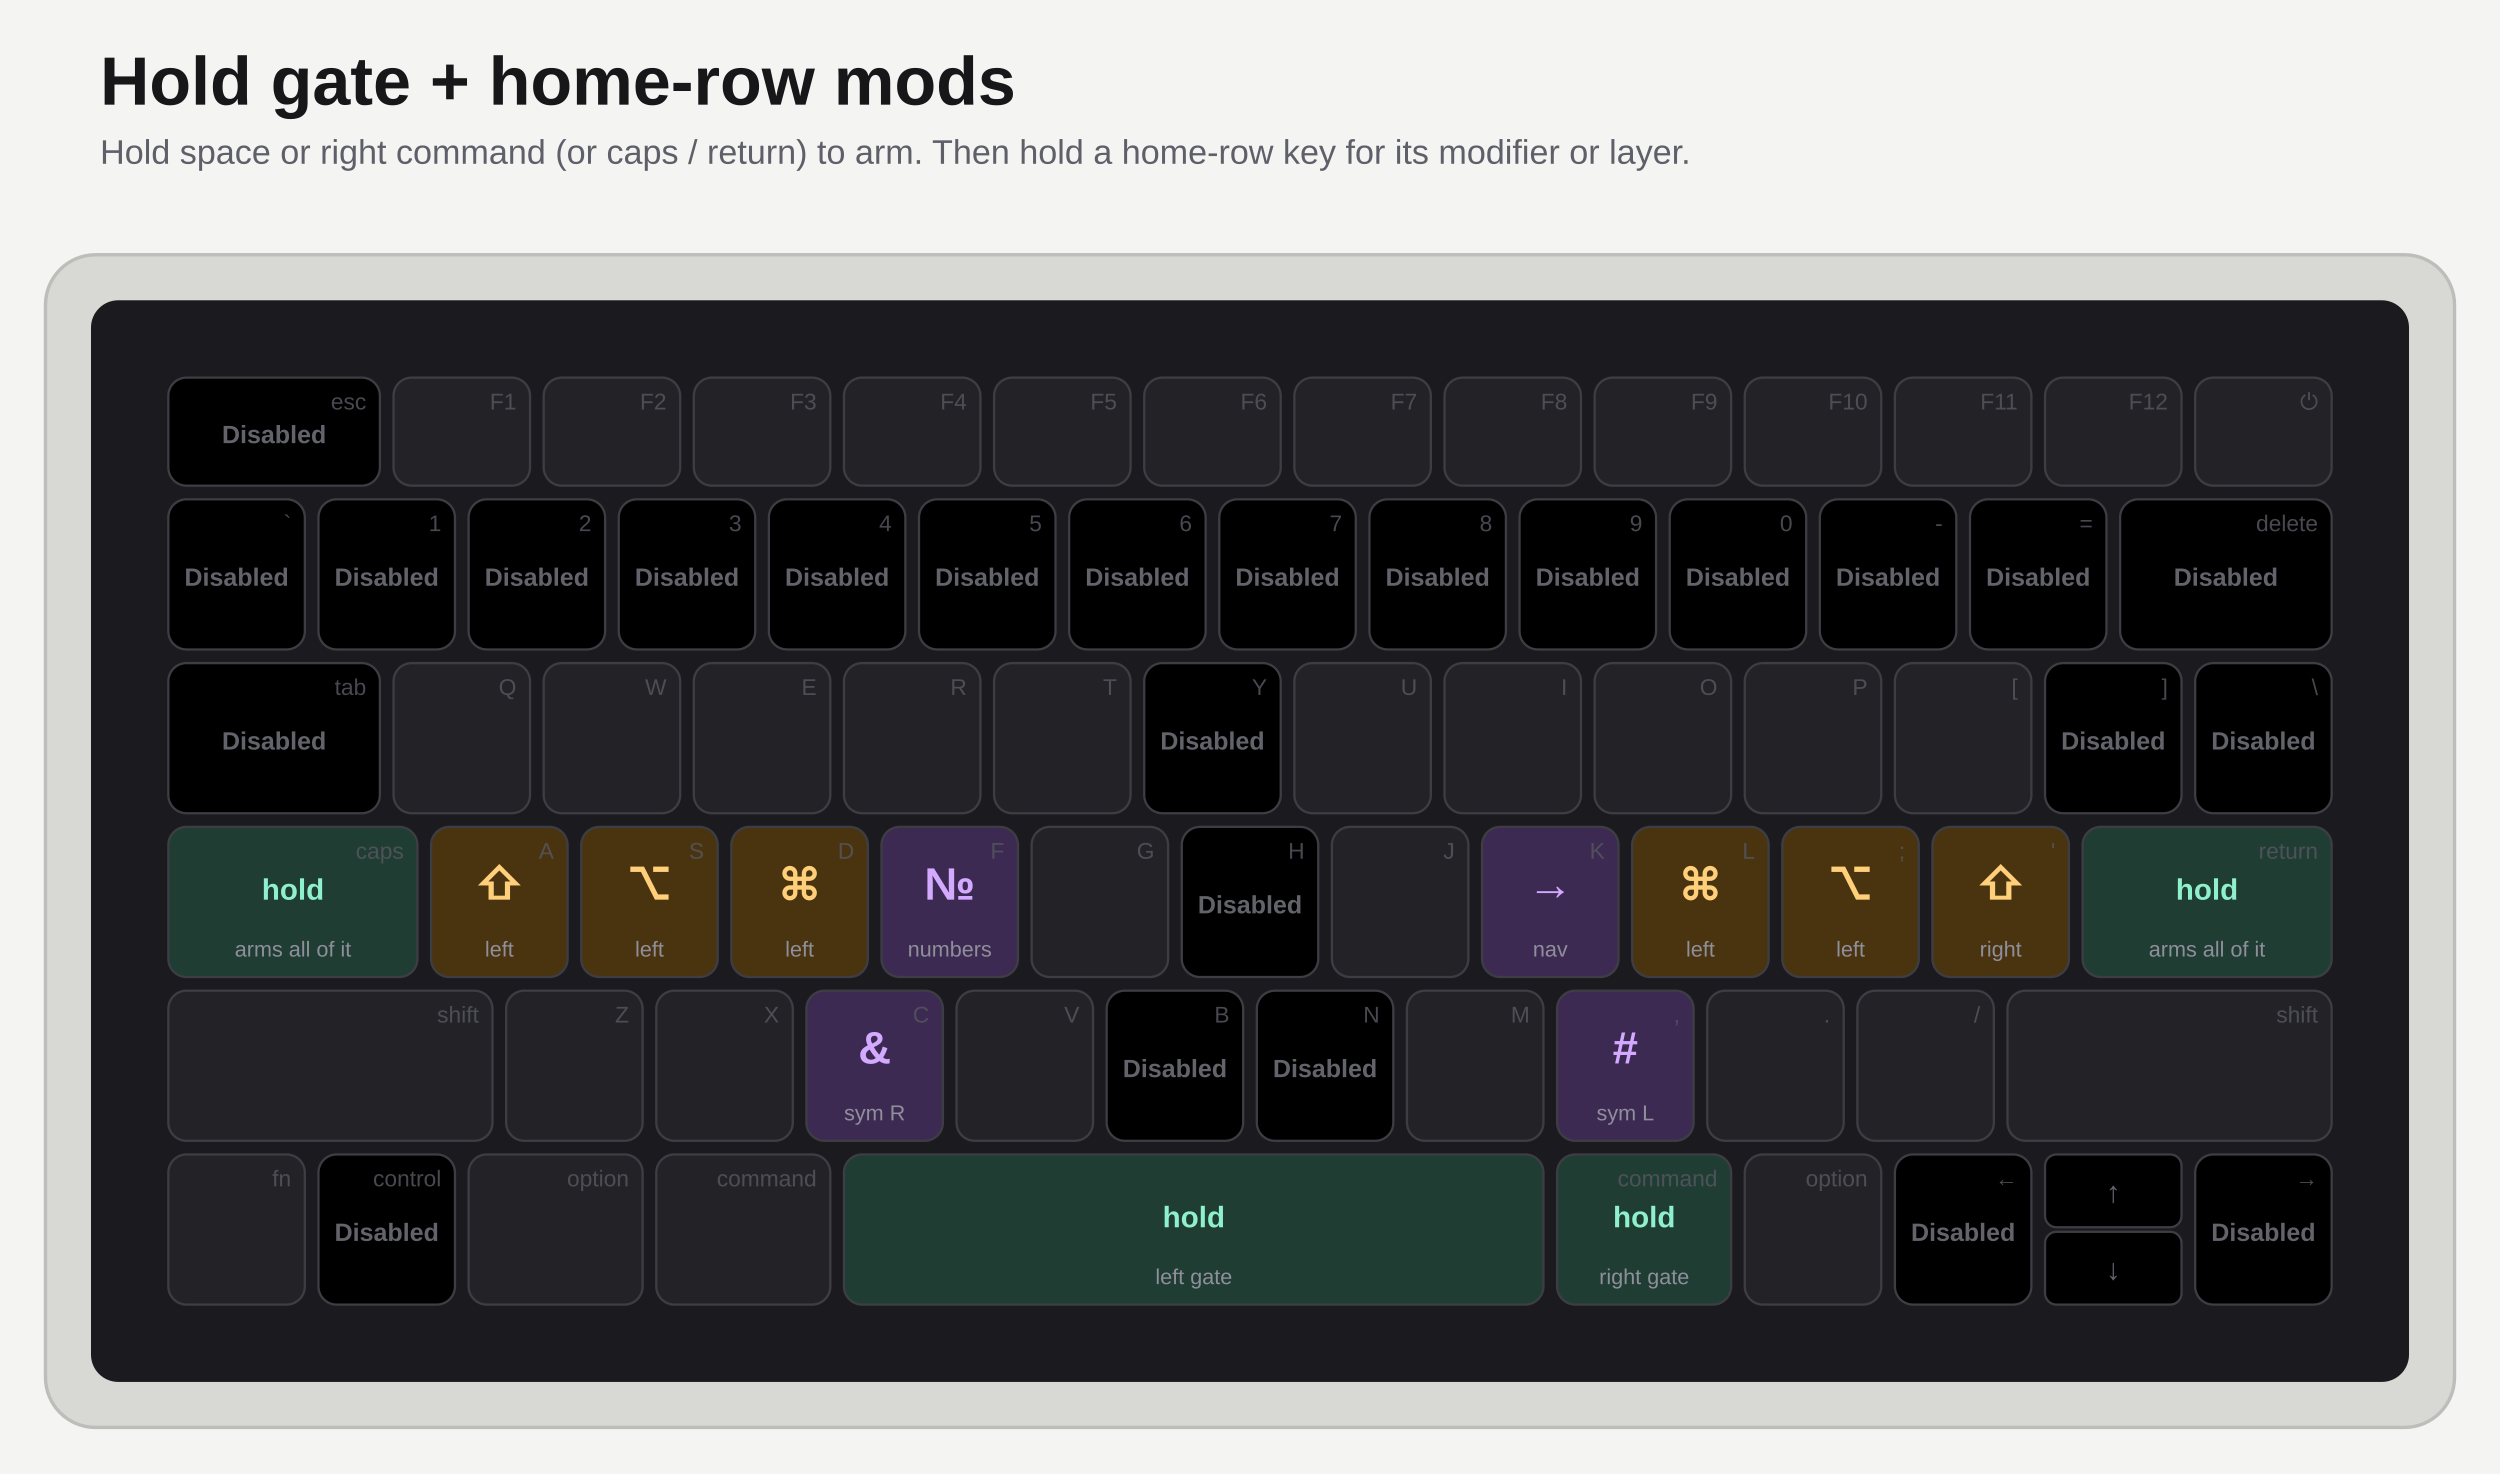
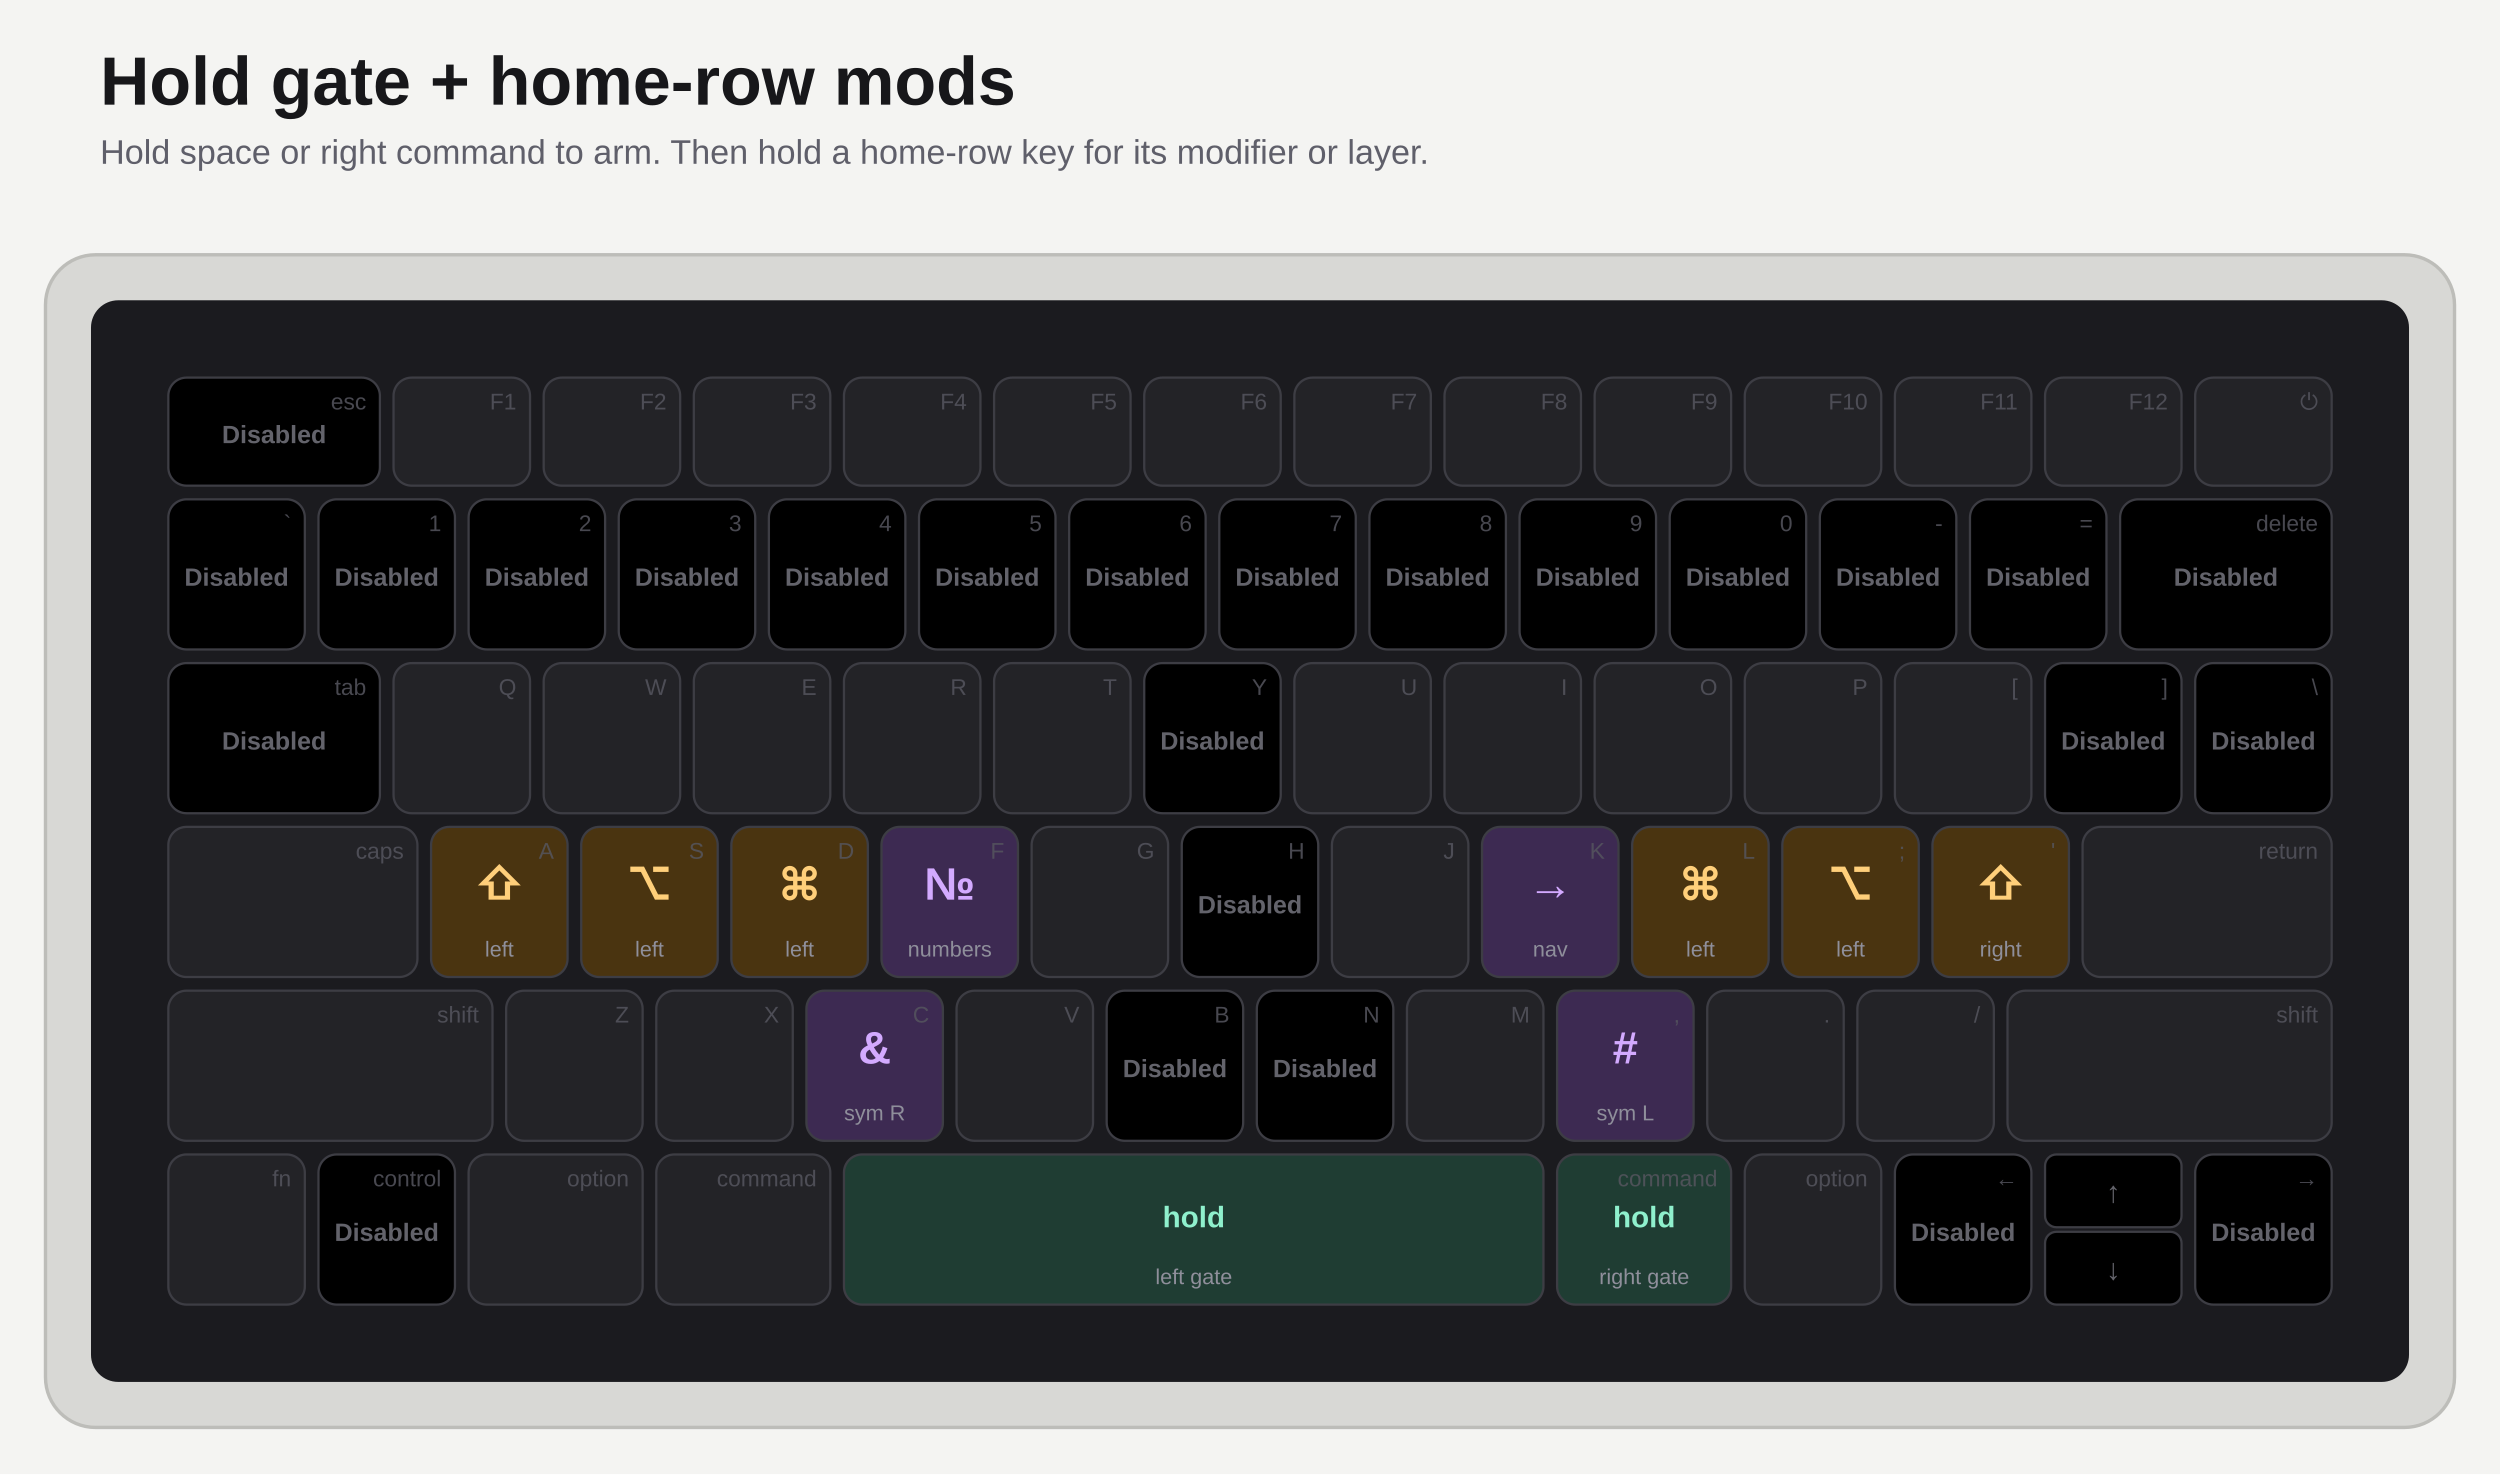
<svg xmlns="http://www.w3.org/2000/svg" width="1099" height="648" viewBox="0 0 1099 648" role="img" aria-label="Hold gate + home-row mods layer of the splitmac">
  <rect width="1099" height="648" fill="#f4f4f2" />
  <text x="44.0" y="46.0" fill="#17171a" font-size="30" font-weight="700" text-anchor="start" opacity="1.0" font-family="-apple-system, BlinkMacSystemFont, 'SF Pro Text', 'Helvetica Neue', Arial, sans-serif">Hold gate + home-row mods</text>
-   <text x="44.0" y="72.0" fill="#5f5f6a" font-size="15" font-weight="400" text-anchor="start" opacity="1.0" font-family="-apple-system, BlinkMacSystemFont, 'SF Pro Text', 'Helvetica Neue', Arial, sans-serif">Hold space or right command (or caps / return) to arm. Then hold a home-row key for its modifier or layer.</text>
+   <text x="44.0" y="72.0" fill="#5f5f6a" font-size="15" font-weight="400" text-anchor="start" opacity="1.0" font-family="-apple-system, BlinkMacSystemFont, 'SF Pro Text', 'Helvetica Neue', Arial, sans-serif">Hold space or right command to arm. Then hold a home-row key for its modifier or layer.</text>
  <rect x="20.0" y="112.0" width="1059.0" height="515.5" rx="22" fill="#d8d8d5" stroke="#bdbdb9" stroke-width="1.5" />
  <rect x="40.0" y="132.0" width="1019.0" height="475.5" rx="12" fill="#1b1b1f" />
  <rect x="74.0" y="166.0" width="93.0" height="47.5" rx="8" fill="#000000" stroke="#3d3d44" stroke-width="1" />
  <text x="161.0" y="180.0" fill="#55555e" font-size="10" font-weight="500" text-anchor="end" opacity="0.85" font-family="-apple-system, BlinkMacSystemFont, 'SF Pro Text', 'Helvetica Neue', Arial, sans-serif">esc</text>
  <text x="120.5" y="194.8" fill="#63636b" font-size="11" font-weight="600" text-anchor="middle" opacity="1.0" font-family="-apple-system, BlinkMacSystemFont, 'SF Pro Text', 'Helvetica Neue', Arial, sans-serif">Disabled</text>
  <rect x="173.0" y="166.0" width="60.0" height="47.5" rx="8" fill="#232327" stroke="#3d3d44" stroke-width="1" />
  <text x="227.0" y="180.0" fill="#55555e" font-size="10" font-weight="500" text-anchor="end" opacity="0.85" font-family="-apple-system, BlinkMacSystemFont, 'SF Pro Text', 'Helvetica Neue', Arial, sans-serif">F1</text>
  <rect x="239.0" y="166.0" width="60.0" height="47.5" rx="8" fill="#232327" stroke="#3d3d44" stroke-width="1" />
  <text x="293.0" y="180.0" fill="#55555e" font-size="10" font-weight="500" text-anchor="end" opacity="0.85" font-family="-apple-system, BlinkMacSystemFont, 'SF Pro Text', 'Helvetica Neue', Arial, sans-serif">F2</text>
  <rect x="305.0" y="166.0" width="60.0" height="47.5" rx="8" fill="#232327" stroke="#3d3d44" stroke-width="1" />
  <text x="359.0" y="180.0" fill="#55555e" font-size="10" font-weight="500" text-anchor="end" opacity="0.85" font-family="-apple-system, BlinkMacSystemFont, 'SF Pro Text', 'Helvetica Neue', Arial, sans-serif">F3</text>
  <rect x="371.0" y="166.0" width="60.0" height="47.5" rx="8" fill="#232327" stroke="#3d3d44" stroke-width="1" />
  <text x="425.0" y="180.0" fill="#55555e" font-size="10" font-weight="500" text-anchor="end" opacity="0.85" font-family="-apple-system, BlinkMacSystemFont, 'SF Pro Text', 'Helvetica Neue', Arial, sans-serif">F4</text>
  <rect x="437.0" y="166.0" width="60.0" height="47.5" rx="8" fill="#232327" stroke="#3d3d44" stroke-width="1" />
  <text x="491.0" y="180.0" fill="#55555e" font-size="10" font-weight="500" text-anchor="end" opacity="0.85" font-family="-apple-system, BlinkMacSystemFont, 'SF Pro Text', 'Helvetica Neue', Arial, sans-serif">F5</text>
  <rect x="503.0" y="166.0" width="60.0" height="47.5" rx="8" fill="#232327" stroke="#3d3d44" stroke-width="1" />
  <text x="557.0" y="180.0" fill="#55555e" font-size="10" font-weight="500" text-anchor="end" opacity="0.85" font-family="-apple-system, BlinkMacSystemFont, 'SF Pro Text', 'Helvetica Neue', Arial, sans-serif">F6</text>
  <rect x="569.0" y="166.0" width="60.0" height="47.5" rx="8" fill="#232327" stroke="#3d3d44" stroke-width="1" />
  <text x="623.0" y="180.0" fill="#55555e" font-size="10" font-weight="500" text-anchor="end" opacity="0.85" font-family="-apple-system, BlinkMacSystemFont, 'SF Pro Text', 'Helvetica Neue', Arial, sans-serif">F7</text>
  <rect x="635.0" y="166.0" width="60.0" height="47.5" rx="8" fill="#232327" stroke="#3d3d44" stroke-width="1" />
  <text x="689.0" y="180.0" fill="#55555e" font-size="10" font-weight="500" text-anchor="end" opacity="0.85" font-family="-apple-system, BlinkMacSystemFont, 'SF Pro Text', 'Helvetica Neue', Arial, sans-serif">F8</text>
  <rect x="701.0" y="166.0" width="60.0" height="47.5" rx="8" fill="#232327" stroke="#3d3d44" stroke-width="1" />
  <text x="755.0" y="180.0" fill="#55555e" font-size="10" font-weight="500" text-anchor="end" opacity="0.85" font-family="-apple-system, BlinkMacSystemFont, 'SF Pro Text', 'Helvetica Neue', Arial, sans-serif">F9</text>
  <rect x="767.0" y="166.0" width="60.0" height="47.5" rx="8" fill="#232327" stroke="#3d3d44" stroke-width="1" />
  <text x="821.0" y="180.0" fill="#55555e" font-size="10" font-weight="500" text-anchor="end" opacity="0.85" font-family="-apple-system, BlinkMacSystemFont, 'SF Pro Text', 'Helvetica Neue', Arial, sans-serif">F10</text>
  <rect x="833.0" y="166.0" width="60.0" height="47.5" rx="8" fill="#232327" stroke="#3d3d44" stroke-width="1" />
  <text x="887.0" y="180.0" fill="#55555e" font-size="10" font-weight="500" text-anchor="end" opacity="0.85" font-family="-apple-system, BlinkMacSystemFont, 'SF Pro Text', 'Helvetica Neue', Arial, sans-serif">F11</text>
  <rect x="899.0" y="166.0" width="60.0" height="47.5" rx="8" fill="#232327" stroke="#3d3d44" stroke-width="1" />
  <text x="953.0" y="180.0" fill="#55555e" font-size="10" font-weight="500" text-anchor="end" opacity="0.85" font-family="-apple-system, BlinkMacSystemFont, 'SF Pro Text', 'Helvetica Neue', Arial, sans-serif">F12</text>
  <rect x="965.0" y="166.0" width="60.0" height="47.5" rx="8" fill="#232327" stroke="#3d3d44" stroke-width="1" />
  <text x="1019.0" y="180.0" fill="#55555e" font-size="10" font-weight="500" text-anchor="end" opacity="0.85" font-family="-apple-system, BlinkMacSystemFont, 'SF Pro Text', 'Helvetica Neue', Arial, sans-serif">⏻</text>
  <rect x="74.0" y="219.5" width="60.0" height="66.0" rx="8" fill="#000000" stroke="#3d3d44" stroke-width="1" />
  <text x="128.0" y="233.5" fill="#55555e" font-size="10" font-weight="500" text-anchor="end" opacity="0.85" font-family="-apple-system, BlinkMacSystemFont, 'SF Pro Text', 'Helvetica Neue', Arial, sans-serif">`</text>
  <text x="104.0" y="257.5" fill="#63636b" font-size="11" font-weight="600" text-anchor="middle" opacity="1.0" font-family="-apple-system, BlinkMacSystemFont, 'SF Pro Text', 'Helvetica Neue', Arial, sans-serif">Disabled</text>
  <rect x="140.0" y="219.5" width="60.0" height="66.0" rx="8" fill="#000000" stroke="#3d3d44" stroke-width="1" />
  <text x="194.0" y="233.5" fill="#55555e" font-size="10" font-weight="500" text-anchor="end" opacity="0.85" font-family="-apple-system, BlinkMacSystemFont, 'SF Pro Text', 'Helvetica Neue', Arial, sans-serif">1</text>
  <text x="170.0" y="257.5" fill="#63636b" font-size="11" font-weight="600" text-anchor="middle" opacity="1.0" font-family="-apple-system, BlinkMacSystemFont, 'SF Pro Text', 'Helvetica Neue', Arial, sans-serif">Disabled</text>
  <rect x="206.0" y="219.5" width="60.0" height="66.0" rx="8" fill="#000000" stroke="#3d3d44" stroke-width="1" />
  <text x="260.0" y="233.5" fill="#55555e" font-size="10" font-weight="500" text-anchor="end" opacity="0.85" font-family="-apple-system, BlinkMacSystemFont, 'SF Pro Text', 'Helvetica Neue', Arial, sans-serif">2</text>
  <text x="236.0" y="257.5" fill="#63636b" font-size="11" font-weight="600" text-anchor="middle" opacity="1.0" font-family="-apple-system, BlinkMacSystemFont, 'SF Pro Text', 'Helvetica Neue', Arial, sans-serif">Disabled</text>
  <rect x="272.0" y="219.5" width="60.0" height="66.0" rx="8" fill="#000000" stroke="#3d3d44" stroke-width="1" />
  <text x="326.0" y="233.5" fill="#55555e" font-size="10" font-weight="500" text-anchor="end" opacity="0.85" font-family="-apple-system, BlinkMacSystemFont, 'SF Pro Text', 'Helvetica Neue', Arial, sans-serif">3</text>
  <text x="302.0" y="257.5" fill="#63636b" font-size="11" font-weight="600" text-anchor="middle" opacity="1.0" font-family="-apple-system, BlinkMacSystemFont, 'SF Pro Text', 'Helvetica Neue', Arial, sans-serif">Disabled</text>
  <rect x="338.0" y="219.5" width="60.0" height="66.0" rx="8" fill="#000000" stroke="#3d3d44" stroke-width="1" />
  <text x="392.0" y="233.5" fill="#55555e" font-size="10" font-weight="500" text-anchor="end" opacity="0.85" font-family="-apple-system, BlinkMacSystemFont, 'SF Pro Text', 'Helvetica Neue', Arial, sans-serif">4</text>
  <text x="368.0" y="257.5" fill="#63636b" font-size="11" font-weight="600" text-anchor="middle" opacity="1.0" font-family="-apple-system, BlinkMacSystemFont, 'SF Pro Text', 'Helvetica Neue', Arial, sans-serif">Disabled</text>
  <rect x="404.0" y="219.5" width="60.0" height="66.0" rx="8" fill="#000000" stroke="#3d3d44" stroke-width="1" />
  <text x="458.0" y="233.5" fill="#55555e" font-size="10" font-weight="500" text-anchor="end" opacity="0.85" font-family="-apple-system, BlinkMacSystemFont, 'SF Pro Text', 'Helvetica Neue', Arial, sans-serif">5</text>
  <text x="434.0" y="257.5" fill="#63636b" font-size="11" font-weight="600" text-anchor="middle" opacity="1.0" font-family="-apple-system, BlinkMacSystemFont, 'SF Pro Text', 'Helvetica Neue', Arial, sans-serif">Disabled</text>
  <rect x="470.0" y="219.5" width="60.0" height="66.0" rx="8" fill="#000000" stroke="#3d3d44" stroke-width="1" />
  <text x="524.0" y="233.5" fill="#55555e" font-size="10" font-weight="500" text-anchor="end" opacity="0.85" font-family="-apple-system, BlinkMacSystemFont, 'SF Pro Text', 'Helvetica Neue', Arial, sans-serif">6</text>
  <text x="500.0" y="257.5" fill="#63636b" font-size="11" font-weight="600" text-anchor="middle" opacity="1.0" font-family="-apple-system, BlinkMacSystemFont, 'SF Pro Text', 'Helvetica Neue', Arial, sans-serif">Disabled</text>
  <rect x="536.0" y="219.5" width="60.0" height="66.0" rx="8" fill="#000000" stroke="#3d3d44" stroke-width="1" />
  <text x="590.0" y="233.5" fill="#55555e" font-size="10" font-weight="500" text-anchor="end" opacity="0.85" font-family="-apple-system, BlinkMacSystemFont, 'SF Pro Text', 'Helvetica Neue', Arial, sans-serif">7</text>
  <text x="566.0" y="257.5" fill="#63636b" font-size="11" font-weight="600" text-anchor="middle" opacity="1.0" font-family="-apple-system, BlinkMacSystemFont, 'SF Pro Text', 'Helvetica Neue', Arial, sans-serif">Disabled</text>
  <rect x="602.0" y="219.5" width="60.0" height="66.0" rx="8" fill="#000000" stroke="#3d3d44" stroke-width="1" />
  <text x="656.0" y="233.5" fill="#55555e" font-size="10" font-weight="500" text-anchor="end" opacity="0.85" font-family="-apple-system, BlinkMacSystemFont, 'SF Pro Text', 'Helvetica Neue', Arial, sans-serif">8</text>
  <text x="632.0" y="257.5" fill="#63636b" font-size="11" font-weight="600" text-anchor="middle" opacity="1.0" font-family="-apple-system, BlinkMacSystemFont, 'SF Pro Text', 'Helvetica Neue', Arial, sans-serif">Disabled</text>
  <rect x="668.0" y="219.5" width="60.0" height="66.0" rx="8" fill="#000000" stroke="#3d3d44" stroke-width="1" />
  <text x="722.0" y="233.5" fill="#55555e" font-size="10" font-weight="500" text-anchor="end" opacity="0.85" font-family="-apple-system, BlinkMacSystemFont, 'SF Pro Text', 'Helvetica Neue', Arial, sans-serif">9</text>
  <text x="698.0" y="257.5" fill="#63636b" font-size="11" font-weight="600" text-anchor="middle" opacity="1.0" font-family="-apple-system, BlinkMacSystemFont, 'SF Pro Text', 'Helvetica Neue', Arial, sans-serif">Disabled</text>
  <rect x="734.0" y="219.5" width="60.0" height="66.0" rx="8" fill="#000000" stroke="#3d3d44" stroke-width="1" />
  <text x="788.0" y="233.5" fill="#55555e" font-size="10" font-weight="500" text-anchor="end" opacity="0.85" font-family="-apple-system, BlinkMacSystemFont, 'SF Pro Text', 'Helvetica Neue', Arial, sans-serif">0</text>
  <text x="764.0" y="257.5" fill="#63636b" font-size="11" font-weight="600" text-anchor="middle" opacity="1.0" font-family="-apple-system, BlinkMacSystemFont, 'SF Pro Text', 'Helvetica Neue', Arial, sans-serif">Disabled</text>
  <rect x="800.0" y="219.5" width="60.0" height="66.0" rx="8" fill="#000000" stroke="#3d3d44" stroke-width="1" />
  <text x="854.0" y="233.5" fill="#55555e" font-size="10" font-weight="500" text-anchor="end" opacity="0.85" font-family="-apple-system, BlinkMacSystemFont, 'SF Pro Text', 'Helvetica Neue', Arial, sans-serif">-</text>
  <text x="830.0" y="257.5" fill="#63636b" font-size="11" font-weight="600" text-anchor="middle" opacity="1.0" font-family="-apple-system, BlinkMacSystemFont, 'SF Pro Text', 'Helvetica Neue', Arial, sans-serif">Disabled</text>
  <rect x="866.0" y="219.5" width="60.0" height="66.0" rx="8" fill="#000000" stroke="#3d3d44" stroke-width="1" />
  <text x="920.0" y="233.5" fill="#55555e" font-size="10" font-weight="500" text-anchor="end" opacity="0.85" font-family="-apple-system, BlinkMacSystemFont, 'SF Pro Text', 'Helvetica Neue', Arial, sans-serif">=</text>
  <text x="896.0" y="257.5" fill="#63636b" font-size="11" font-weight="600" text-anchor="middle" opacity="1.0" font-family="-apple-system, BlinkMacSystemFont, 'SF Pro Text', 'Helvetica Neue', Arial, sans-serif">Disabled</text>
  <rect x="932.0" y="219.5" width="93.0" height="66.0" rx="8" fill="#000000" stroke="#3d3d44" stroke-width="1" />
  <text x="1019.0" y="233.5" fill="#55555e" font-size="10" font-weight="500" text-anchor="end" opacity="0.85" font-family="-apple-system, BlinkMacSystemFont, 'SF Pro Text', 'Helvetica Neue', Arial, sans-serif">delete</text>
  <text x="978.5" y="257.5" fill="#63636b" font-size="11" font-weight="600" text-anchor="middle" opacity="1.0" font-family="-apple-system, BlinkMacSystemFont, 'SF Pro Text', 'Helvetica Neue', Arial, sans-serif">Disabled</text>
  <rect x="74.0" y="291.5" width="93.0" height="66.0" rx="8" fill="#000000" stroke="#3d3d44" stroke-width="1" />
  <text x="161.0" y="305.5" fill="#55555e" font-size="10" font-weight="500" text-anchor="end" opacity="0.85" font-family="-apple-system, BlinkMacSystemFont, 'SF Pro Text', 'Helvetica Neue', Arial, sans-serif">tab</text>
  <text x="120.5" y="329.5" fill="#63636b" font-size="11" font-weight="600" text-anchor="middle" opacity="1.0" font-family="-apple-system, BlinkMacSystemFont, 'SF Pro Text', 'Helvetica Neue', Arial, sans-serif">Disabled</text>
  <rect x="173.0" y="291.5" width="60.0" height="66.0" rx="8" fill="#232327" stroke="#3d3d44" stroke-width="1" />
  <text x="227.0" y="305.5" fill="#55555e" font-size="10" font-weight="500" text-anchor="end" opacity="0.85" font-family="-apple-system, BlinkMacSystemFont, 'SF Pro Text', 'Helvetica Neue', Arial, sans-serif">Q</text>
  <rect x="239.0" y="291.5" width="60.0" height="66.0" rx="8" fill="#232327" stroke="#3d3d44" stroke-width="1" />
  <text x="293.0" y="305.5" fill="#55555e" font-size="10" font-weight="500" text-anchor="end" opacity="0.85" font-family="-apple-system, BlinkMacSystemFont, 'SF Pro Text', 'Helvetica Neue', Arial, sans-serif">W</text>
  <rect x="305.0" y="291.5" width="60.0" height="66.0" rx="8" fill="#232327" stroke="#3d3d44" stroke-width="1" />
  <text x="359.0" y="305.5" fill="#55555e" font-size="10" font-weight="500" text-anchor="end" opacity="0.85" font-family="-apple-system, BlinkMacSystemFont, 'SF Pro Text', 'Helvetica Neue', Arial, sans-serif">E</text>
  <rect x="371.0" y="291.5" width="60.0" height="66.0" rx="8" fill="#232327" stroke="#3d3d44" stroke-width="1" />
  <text x="425.0" y="305.5" fill="#55555e" font-size="10" font-weight="500" text-anchor="end" opacity="0.85" font-family="-apple-system, BlinkMacSystemFont, 'SF Pro Text', 'Helvetica Neue', Arial, sans-serif">R</text>
  <rect x="437.0" y="291.5" width="60.0" height="66.0" rx="8" fill="#232327" stroke="#3d3d44" stroke-width="1" />
  <text x="491.0" y="305.5" fill="#55555e" font-size="10" font-weight="500" text-anchor="end" opacity="0.85" font-family="-apple-system, BlinkMacSystemFont, 'SF Pro Text', 'Helvetica Neue', Arial, sans-serif">T</text>
  <rect x="503.0" y="291.5" width="60.0" height="66.0" rx="8" fill="#000000" stroke="#3d3d44" stroke-width="1" />
  <text x="557.0" y="305.5" fill="#55555e" font-size="10" font-weight="500" text-anchor="end" opacity="0.85" font-family="-apple-system, BlinkMacSystemFont, 'SF Pro Text', 'Helvetica Neue', Arial, sans-serif">Y</text>
  <text x="533.0" y="329.5" fill="#63636b" font-size="11" font-weight="600" text-anchor="middle" opacity="1.0" font-family="-apple-system, BlinkMacSystemFont, 'SF Pro Text', 'Helvetica Neue', Arial, sans-serif">Disabled</text>
  <rect x="569.0" y="291.5" width="60.0" height="66.0" rx="8" fill="#232327" stroke="#3d3d44" stroke-width="1" />
  <text x="623.0" y="305.5" fill="#55555e" font-size="10" font-weight="500" text-anchor="end" opacity="0.85" font-family="-apple-system, BlinkMacSystemFont, 'SF Pro Text', 'Helvetica Neue', Arial, sans-serif">U</text>
  <rect x="635.0" y="291.5" width="60.0" height="66.0" rx="8" fill="#232327" stroke="#3d3d44" stroke-width="1" />
  <text x="689.0" y="305.5" fill="#55555e" font-size="10" font-weight="500" text-anchor="end" opacity="0.85" font-family="-apple-system, BlinkMacSystemFont, 'SF Pro Text', 'Helvetica Neue', Arial, sans-serif">I</text>
  <rect x="701.0" y="291.5" width="60.0" height="66.0" rx="8" fill="#232327" stroke="#3d3d44" stroke-width="1" />
  <text x="755.0" y="305.5" fill="#55555e" font-size="10" font-weight="500" text-anchor="end" opacity="0.85" font-family="-apple-system, BlinkMacSystemFont, 'SF Pro Text', 'Helvetica Neue', Arial, sans-serif">O</text>
  <rect x="767.0" y="291.5" width="60.0" height="66.0" rx="8" fill="#232327" stroke="#3d3d44" stroke-width="1" />
  <text x="821.0" y="305.5" fill="#55555e" font-size="10" font-weight="500" text-anchor="end" opacity="0.85" font-family="-apple-system, BlinkMacSystemFont, 'SF Pro Text', 'Helvetica Neue', Arial, sans-serif">P</text>
  <rect x="833.0" y="291.5" width="60.0" height="66.0" rx="8" fill="#232327" stroke="#3d3d44" stroke-width="1" />
  <text x="887.0" y="305.5" fill="#55555e" font-size="10" font-weight="500" text-anchor="end" opacity="0.85" font-family="-apple-system, BlinkMacSystemFont, 'SF Pro Text', 'Helvetica Neue', Arial, sans-serif">[</text>
  <rect x="899.0" y="291.5" width="60.0" height="66.0" rx="8" fill="#000000" stroke="#3d3d44" stroke-width="1" />
  <text x="953.0" y="305.5" fill="#55555e" font-size="10" font-weight="500" text-anchor="end" opacity="0.85" font-family="-apple-system, BlinkMacSystemFont, 'SF Pro Text', 'Helvetica Neue', Arial, sans-serif">]</text>
  <text x="929.0" y="329.5" fill="#63636b" font-size="11" font-weight="600" text-anchor="middle" opacity="1.0" font-family="-apple-system, BlinkMacSystemFont, 'SF Pro Text', 'Helvetica Neue', Arial, sans-serif">Disabled</text>
  <rect x="965.0" y="291.5" width="60.0" height="66.0" rx="8" fill="#000000" stroke="#3d3d44" stroke-width="1" />
  <text x="1019.0" y="305.5" fill="#55555e" font-size="10" font-weight="500" text-anchor="end" opacity="0.85" font-family="-apple-system, BlinkMacSystemFont, 'SF Pro Text', 'Helvetica Neue', Arial, sans-serif">\</text>
  <text x="995.0" y="329.5" fill="#63636b" font-size="11" font-weight="600" text-anchor="middle" opacity="1.0" font-family="-apple-system, BlinkMacSystemFont, 'SF Pro Text', 'Helvetica Neue', Arial, sans-serif">Disabled</text>
-   <rect x="74.0" y="363.5" width="109.5" height="66.0" rx="8" fill="#1f3d33" stroke="#3d3d44" stroke-width="1" />
+   <rect x="74.0" y="363.5" width="109.5" height="66.0" rx="8" fill="#232327" stroke="#3d3d44" stroke-width="1" />
  <text x="177.5" y="377.5" fill="#55555e" font-size="10" font-weight="500" text-anchor="end" opacity="0.85" font-family="-apple-system, BlinkMacSystemFont, 'SF Pro Text', 'Helvetica Neue', Arial, sans-serif">caps</text>
-   <text x="128.8" y="395.5" fill="#8ff0cd" font-size="13" font-weight="600" text-anchor="middle" opacity="1.0" font-family="-apple-system, BlinkMacSystemFont, 'SF Pro Text', 'Helvetica Neue', Arial, sans-serif">hold</text>
-   <text x="128.8" y="420.5" fill="#8f8f9b" font-size="9.5" font-weight="500" text-anchor="middle" opacity="1.0" font-family="-apple-system, BlinkMacSystemFont, 'SF Pro Text', 'Helvetica Neue', Arial, sans-serif">arms all of it</text>
  <rect x="189.5" y="363.5" width="60.0" height="66.0" rx="8" fill="#4a3410" stroke="#3d3d44" stroke-width="1" />
  <text x="243.5" y="377.5" fill="#55555e" font-size="10" font-weight="500" text-anchor="end" opacity="0.85" font-family="-apple-system, BlinkMacSystemFont, 'SF Pro Text', 'Helvetica Neue', Arial, sans-serif">A</text>
  <text x="219.5" y="395.5" fill="#ffcf7a" font-size="20" font-weight="700" text-anchor="middle" opacity="1.0" font-family="-apple-system, BlinkMacSystemFont, 'SF Pro Text', 'Helvetica Neue', Arial, sans-serif">⇧</text>
  <text x="219.5" y="420.5" fill="#8f8f9b" font-size="9.5" font-weight="500" text-anchor="middle" opacity="1.0" font-family="-apple-system, BlinkMacSystemFont, 'SF Pro Text', 'Helvetica Neue', Arial, sans-serif">left</text>
  <rect x="255.5" y="363.5" width="60.0" height="66.0" rx="8" fill="#4a3410" stroke="#3d3d44" stroke-width="1" />
  <text x="309.5" y="377.5" fill="#55555e" font-size="10" font-weight="500" text-anchor="end" opacity="0.85" font-family="-apple-system, BlinkMacSystemFont, 'SF Pro Text', 'Helvetica Neue', Arial, sans-serif">S</text>
  <text x="285.5" y="395.5" fill="#ffcf7a" font-size="20" font-weight="700" text-anchor="middle" opacity="1.0" font-family="-apple-system, BlinkMacSystemFont, 'SF Pro Text', 'Helvetica Neue', Arial, sans-serif">⌥</text>
  <text x="285.5" y="420.5" fill="#8f8f9b" font-size="9.5" font-weight="500" text-anchor="middle" opacity="1.0" font-family="-apple-system, BlinkMacSystemFont, 'SF Pro Text', 'Helvetica Neue', Arial, sans-serif">left</text>
  <rect x="321.5" y="363.5" width="60.0" height="66.0" rx="8" fill="#4a3410" stroke="#3d3d44" stroke-width="1" />
  <text x="375.5" y="377.5" fill="#55555e" font-size="10" font-weight="500" text-anchor="end" opacity="0.85" font-family="-apple-system, BlinkMacSystemFont, 'SF Pro Text', 'Helvetica Neue', Arial, sans-serif">D</text>
  <text x="351.5" y="395.5" fill="#ffcf7a" font-size="20" font-weight="700" text-anchor="middle" opacity="1.0" font-family="-apple-system, BlinkMacSystemFont, 'SF Pro Text', 'Helvetica Neue', Arial, sans-serif">⌘</text>
  <text x="351.5" y="420.5" fill="#8f8f9b" font-size="9.5" font-weight="500" text-anchor="middle" opacity="1.0" font-family="-apple-system, BlinkMacSystemFont, 'SF Pro Text', 'Helvetica Neue', Arial, sans-serif">left</text>
  <rect x="387.5" y="363.5" width="60.0" height="66.0" rx="8" fill="#3d2a52" stroke="#3d3d44" stroke-width="1" />
  <text x="441.5" y="377.5" fill="#55555e" font-size="10" font-weight="500" text-anchor="end" opacity="0.85" font-family="-apple-system, BlinkMacSystemFont, 'SF Pro Text', 'Helvetica Neue', Arial, sans-serif">F</text>
  <text x="417.5" y="395.5" fill="#d3aaff" font-size="20" font-weight="700" text-anchor="middle" opacity="1.0" font-family="-apple-system, BlinkMacSystemFont, 'SF Pro Text', 'Helvetica Neue', Arial, sans-serif">№</text>
  <text x="417.5" y="420.5" fill="#8f8f9b" font-size="9.5" font-weight="500" text-anchor="middle" opacity="1.0" font-family="-apple-system, BlinkMacSystemFont, 'SF Pro Text', 'Helvetica Neue', Arial, sans-serif">numbers</text>
  <rect x="453.5" y="363.5" width="60.0" height="66.0" rx="8" fill="#232327" stroke="#3d3d44" stroke-width="1" />
  <text x="507.5" y="377.5" fill="#55555e" font-size="10" font-weight="500" text-anchor="end" opacity="0.85" font-family="-apple-system, BlinkMacSystemFont, 'SF Pro Text', 'Helvetica Neue', Arial, sans-serif">G</text>
  <rect x="519.5" y="363.5" width="60.0" height="66.0" rx="8" fill="#000000" stroke="#3d3d44" stroke-width="1" />
  <text x="573.5" y="377.5" fill="#55555e" font-size="10" font-weight="500" text-anchor="end" opacity="0.85" font-family="-apple-system, BlinkMacSystemFont, 'SF Pro Text', 'Helvetica Neue', Arial, sans-serif">H</text>
  <text x="549.5" y="401.5" fill="#63636b" font-size="11" font-weight="600" text-anchor="middle" opacity="1.0" font-family="-apple-system, BlinkMacSystemFont, 'SF Pro Text', 'Helvetica Neue', Arial, sans-serif">Disabled</text>
  <rect x="585.5" y="363.5" width="60.0" height="66.0" rx="8" fill="#232327" stroke="#3d3d44" stroke-width="1" />
  <text x="639.5" y="377.5" fill="#55555e" font-size="10" font-weight="500" text-anchor="end" opacity="0.85" font-family="-apple-system, BlinkMacSystemFont, 'SF Pro Text', 'Helvetica Neue', Arial, sans-serif">J</text>
  <rect x="651.5" y="363.5" width="60.0" height="66.0" rx="8" fill="#3d2a52" stroke="#3d3d44" stroke-width="1" />
  <text x="705.5" y="377.5" fill="#55555e" font-size="10" font-weight="500" text-anchor="end" opacity="0.85" font-family="-apple-system, BlinkMacSystemFont, 'SF Pro Text', 'Helvetica Neue', Arial, sans-serif">K</text>
  <text x="681.5" y="395.5" fill="#d3aaff" font-size="20" font-weight="700" text-anchor="middle" opacity="1.0" font-family="-apple-system, BlinkMacSystemFont, 'SF Pro Text', 'Helvetica Neue', Arial, sans-serif">→</text>
  <text x="681.5" y="420.5" fill="#8f8f9b" font-size="9.5" font-weight="500" text-anchor="middle" opacity="1.0" font-family="-apple-system, BlinkMacSystemFont, 'SF Pro Text', 'Helvetica Neue', Arial, sans-serif">nav</text>
  <rect x="717.5" y="363.5" width="60.0" height="66.0" rx="8" fill="#4a3410" stroke="#3d3d44" stroke-width="1" />
  <text x="771.5" y="377.5" fill="#55555e" font-size="10" font-weight="500" text-anchor="end" opacity="0.85" font-family="-apple-system, BlinkMacSystemFont, 'SF Pro Text', 'Helvetica Neue', Arial, sans-serif">L</text>
  <text x="747.5" y="395.5" fill="#ffcf7a" font-size="20" font-weight="700" text-anchor="middle" opacity="1.0" font-family="-apple-system, BlinkMacSystemFont, 'SF Pro Text', 'Helvetica Neue', Arial, sans-serif">⌘</text>
  <text x="747.5" y="420.5" fill="#8f8f9b" font-size="9.5" font-weight="500" text-anchor="middle" opacity="1.0" font-family="-apple-system, BlinkMacSystemFont, 'SF Pro Text', 'Helvetica Neue', Arial, sans-serif">left</text>
  <rect x="783.5" y="363.5" width="60.0" height="66.0" rx="8" fill="#4a3410" stroke="#3d3d44" stroke-width="1" />
  <text x="837.5" y="377.5" fill="#55555e" font-size="10" font-weight="500" text-anchor="end" opacity="0.85" font-family="-apple-system, BlinkMacSystemFont, 'SF Pro Text', 'Helvetica Neue', Arial, sans-serif">;</text>
  <text x="813.5" y="395.5" fill="#ffcf7a" font-size="20" font-weight="700" text-anchor="middle" opacity="1.0" font-family="-apple-system, BlinkMacSystemFont, 'SF Pro Text', 'Helvetica Neue', Arial, sans-serif">⌥</text>
  <text x="813.5" y="420.5" fill="#8f8f9b" font-size="9.5" font-weight="500" text-anchor="middle" opacity="1.0" font-family="-apple-system, BlinkMacSystemFont, 'SF Pro Text', 'Helvetica Neue', Arial, sans-serif">left</text>
  <rect x="849.5" y="363.5" width="60.0" height="66.0" rx="8" fill="#4a3410" stroke="#3d3d44" stroke-width="1" />
  <text x="903.5" y="377.5" fill="#55555e" font-size="10" font-weight="500" text-anchor="end" opacity="0.85" font-family="-apple-system, BlinkMacSystemFont, 'SF Pro Text', 'Helvetica Neue', Arial, sans-serif">'</text>
  <text x="879.5" y="395.5" fill="#ffcf7a" font-size="20" font-weight="700" text-anchor="middle" opacity="1.0" font-family="-apple-system, BlinkMacSystemFont, 'SF Pro Text', 'Helvetica Neue', Arial, sans-serif">⇧</text>
  <text x="879.5" y="420.5" fill="#8f8f9b" font-size="9.5" font-weight="500" text-anchor="middle" opacity="1.0" font-family="-apple-system, BlinkMacSystemFont, 'SF Pro Text', 'Helvetica Neue', Arial, sans-serif">right</text>
-   <rect x="915.5" y="363.5" width="109.5" height="66.0" rx="8" fill="#1f3d33" stroke="#3d3d44" stroke-width="1" />
+   <rect x="915.5" y="363.5" width="109.5" height="66.0" rx="8" fill="#232327" stroke="#3d3d44" stroke-width="1" />
  <text x="1019.0" y="377.5" fill="#55555e" font-size="10" font-weight="500" text-anchor="end" opacity="0.85" font-family="-apple-system, BlinkMacSystemFont, 'SF Pro Text', 'Helvetica Neue', Arial, sans-serif">return</text>
-   <text x="970.2" y="395.5" fill="#8ff0cd" font-size="13" font-weight="600" text-anchor="middle" opacity="1.0" font-family="-apple-system, BlinkMacSystemFont, 'SF Pro Text', 'Helvetica Neue', Arial, sans-serif">hold</text>
-   <text x="970.2" y="420.5" fill="#8f8f9b" font-size="9.5" font-weight="500" text-anchor="middle" opacity="1.0" font-family="-apple-system, BlinkMacSystemFont, 'SF Pro Text', 'Helvetica Neue', Arial, sans-serif">arms all of it</text>
  <rect x="74.0" y="435.5" width="142.5" height="66.0" rx="8" fill="#232327" stroke="#3d3d44" stroke-width="1" />
  <text x="210.5" y="449.5" fill="#55555e" font-size="10" font-weight="500" text-anchor="end" opacity="0.85" font-family="-apple-system, BlinkMacSystemFont, 'SF Pro Text', 'Helvetica Neue', Arial, sans-serif">shift</text>
  <rect x="222.5" y="435.5" width="60.0" height="66.0" rx="8" fill="#232327" stroke="#3d3d44" stroke-width="1" />
  <text x="276.5" y="449.5" fill="#55555e" font-size="10" font-weight="500" text-anchor="end" opacity="0.85" font-family="-apple-system, BlinkMacSystemFont, 'SF Pro Text', 'Helvetica Neue', Arial, sans-serif">Z</text>
  <rect x="288.5" y="435.5" width="60.0" height="66.0" rx="8" fill="#232327" stroke="#3d3d44" stroke-width="1" />
  <text x="342.5" y="449.5" fill="#55555e" font-size="10" font-weight="500" text-anchor="end" opacity="0.85" font-family="-apple-system, BlinkMacSystemFont, 'SF Pro Text', 'Helvetica Neue', Arial, sans-serif">X</text>
  <rect x="354.5" y="435.5" width="60.0" height="66.0" rx="8" fill="#3d2a52" stroke="#3d3d44" stroke-width="1" />
  <text x="408.5" y="449.5" fill="#55555e" font-size="10" font-weight="500" text-anchor="end" opacity="0.85" font-family="-apple-system, BlinkMacSystemFont, 'SF Pro Text', 'Helvetica Neue', Arial, sans-serif">C</text>
  <text x="384.5" y="467.5" fill="#d3aaff" font-size="20" font-weight="700" text-anchor="middle" opacity="1.0" font-family="-apple-system, BlinkMacSystemFont, 'SF Pro Text', 'Helvetica Neue', Arial, sans-serif">&amp;</text>
  <text x="384.5" y="492.5" fill="#8f8f9b" font-size="9.5" font-weight="500" text-anchor="middle" opacity="1.0" font-family="-apple-system, BlinkMacSystemFont, 'SF Pro Text', 'Helvetica Neue', Arial, sans-serif">sym R</text>
  <rect x="420.5" y="435.5" width="60.0" height="66.0" rx="8" fill="#232327" stroke="#3d3d44" stroke-width="1" />
  <text x="474.5" y="449.5" fill="#55555e" font-size="10" font-weight="500" text-anchor="end" opacity="0.85" font-family="-apple-system, BlinkMacSystemFont, 'SF Pro Text', 'Helvetica Neue', Arial, sans-serif">V</text>
  <rect x="486.5" y="435.5" width="60.0" height="66.0" rx="8" fill="#000000" stroke="#3d3d44" stroke-width="1" />
  <text x="540.5" y="449.5" fill="#55555e" font-size="10" font-weight="500" text-anchor="end" opacity="0.85" font-family="-apple-system, BlinkMacSystemFont, 'SF Pro Text', 'Helvetica Neue', Arial, sans-serif">B</text>
  <text x="516.5" y="473.5" fill="#63636b" font-size="11" font-weight="600" text-anchor="middle" opacity="1.0" font-family="-apple-system, BlinkMacSystemFont, 'SF Pro Text', 'Helvetica Neue', Arial, sans-serif">Disabled</text>
  <rect x="552.5" y="435.5" width="60.0" height="66.0" rx="8" fill="#000000" stroke="#3d3d44" stroke-width="1" />
  <text x="606.5" y="449.5" fill="#55555e" font-size="10" font-weight="500" text-anchor="end" opacity="0.85" font-family="-apple-system, BlinkMacSystemFont, 'SF Pro Text', 'Helvetica Neue', Arial, sans-serif">N</text>
  <text x="582.5" y="473.5" fill="#63636b" font-size="11" font-weight="600" text-anchor="middle" opacity="1.0" font-family="-apple-system, BlinkMacSystemFont, 'SF Pro Text', 'Helvetica Neue', Arial, sans-serif">Disabled</text>
  <rect x="618.5" y="435.5" width="60.0" height="66.0" rx="8" fill="#232327" stroke="#3d3d44" stroke-width="1" />
  <text x="672.5" y="449.5" fill="#55555e" font-size="10" font-weight="500" text-anchor="end" opacity="0.85" font-family="-apple-system, BlinkMacSystemFont, 'SF Pro Text', 'Helvetica Neue', Arial, sans-serif">M</text>
  <rect x="684.5" y="435.5" width="60.0" height="66.0" rx="8" fill="#3d2a52" stroke="#3d3d44" stroke-width="1" />
  <text x="738.5" y="449.5" fill="#55555e" font-size="10" font-weight="500" text-anchor="end" opacity="0.85" font-family="-apple-system, BlinkMacSystemFont, 'SF Pro Text', 'Helvetica Neue', Arial, sans-serif">,</text>
  <text x="714.5" y="467.5" fill="#d3aaff" font-size="20" font-weight="700" text-anchor="middle" opacity="1.0" font-family="-apple-system, BlinkMacSystemFont, 'SF Pro Text', 'Helvetica Neue', Arial, sans-serif">#</text>
  <text x="714.5" y="492.5" fill="#8f8f9b" font-size="9.5" font-weight="500" text-anchor="middle" opacity="1.0" font-family="-apple-system, BlinkMacSystemFont, 'SF Pro Text', 'Helvetica Neue', Arial, sans-serif">sym L</text>
  <rect x="750.5" y="435.5" width="60.0" height="66.0" rx="8" fill="#232327" stroke="#3d3d44" stroke-width="1" />
  <text x="804.5" y="449.5" fill="#55555e" font-size="10" font-weight="500" text-anchor="end" opacity="0.85" font-family="-apple-system, BlinkMacSystemFont, 'SF Pro Text', 'Helvetica Neue', Arial, sans-serif">.</text>
  <rect x="816.5" y="435.5" width="60.0" height="66.0" rx="8" fill="#232327" stroke="#3d3d44" stroke-width="1" />
  <text x="870.5" y="449.5" fill="#55555e" font-size="10" font-weight="500" text-anchor="end" opacity="0.85" font-family="-apple-system, BlinkMacSystemFont, 'SF Pro Text', 'Helvetica Neue', Arial, sans-serif">/</text>
  <rect x="882.5" y="435.5" width="142.5" height="66.0" rx="8" fill="#232327" stroke="#3d3d44" stroke-width="1" />
  <text x="1019.0" y="449.5" fill="#55555e" font-size="10" font-weight="500" text-anchor="end" opacity="0.85" font-family="-apple-system, BlinkMacSystemFont, 'SF Pro Text', 'Helvetica Neue', Arial, sans-serif">shift</text>
  <rect x="74.0" y="507.5" width="60.0" height="66.0" rx="8" fill="#232327" stroke="#3d3d44" stroke-width="1" />
  <text x="128.0" y="521.5" fill="#55555e" font-size="10" font-weight="500" text-anchor="end" opacity="0.85" font-family="-apple-system, BlinkMacSystemFont, 'SF Pro Text', 'Helvetica Neue', Arial, sans-serif">fn</text>
  <rect x="140.0" y="507.5" width="60.0" height="66.0" rx="8" fill="#000000" stroke="#3d3d44" stroke-width="1" />
  <text x="194.0" y="521.5" fill="#55555e" font-size="10" font-weight="500" text-anchor="end" opacity="0.85" font-family="-apple-system, BlinkMacSystemFont, 'SF Pro Text', 'Helvetica Neue', Arial, sans-serif">control</text>
  <text x="170.0" y="545.5" fill="#63636b" font-size="11" font-weight="600" text-anchor="middle" opacity="1.0" font-family="-apple-system, BlinkMacSystemFont, 'SF Pro Text', 'Helvetica Neue', Arial, sans-serif">Disabled</text>
  <rect x="206.0" y="507.5" width="76.5" height="66.0" rx="8" fill="#232327" stroke="#3d3d44" stroke-width="1" />
  <text x="276.5" y="521.5" fill="#55555e" font-size="10" font-weight="500" text-anchor="end" opacity="0.85" font-family="-apple-system, BlinkMacSystemFont, 'SF Pro Text', 'Helvetica Neue', Arial, sans-serif">option</text>
  <rect x="288.5" y="507.5" width="76.5" height="66.0" rx="8" fill="#232327" stroke="#3d3d44" stroke-width="1" />
  <text x="359.0" y="521.5" fill="#55555e" font-size="10" font-weight="500" text-anchor="end" opacity="0.85" font-family="-apple-system, BlinkMacSystemFont, 'SF Pro Text', 'Helvetica Neue', Arial, sans-serif">command</text>
  <rect x="371.0" y="507.5" width="307.5" height="66.0" rx="8" fill="#1f3d33" stroke="#3d3d44" stroke-width="1" />
  <text x="524.8" y="539.5" fill="#8ff0cd" font-size="13" font-weight="600" text-anchor="middle" opacity="1.0" font-family="-apple-system, BlinkMacSystemFont, 'SF Pro Text', 'Helvetica Neue', Arial, sans-serif">hold</text>
  <text x="524.8" y="564.5" fill="#8f8f9b" font-size="9.5" font-weight="500" text-anchor="middle" opacity="1.0" font-family="-apple-system, BlinkMacSystemFont, 'SF Pro Text', 'Helvetica Neue', Arial, sans-serif">left gate</text>
  <rect x="684.5" y="507.5" width="76.5" height="66.0" rx="8" fill="#1f3d33" stroke="#3d3d44" stroke-width="1" />
  <text x="755.0" y="521.5" fill="#55555e" font-size="10" font-weight="500" text-anchor="end" opacity="0.85" font-family="-apple-system, BlinkMacSystemFont, 'SF Pro Text', 'Helvetica Neue', Arial, sans-serif">command</text>
  <text x="722.8" y="539.5" fill="#8ff0cd" font-size="13" font-weight="600" text-anchor="middle" opacity="1.0" font-family="-apple-system, BlinkMacSystemFont, 'SF Pro Text', 'Helvetica Neue', Arial, sans-serif">hold</text>
  <text x="722.8" y="564.5" fill="#8f8f9b" font-size="9.5" font-weight="500" text-anchor="middle" opacity="1.0" font-family="-apple-system, BlinkMacSystemFont, 'SF Pro Text', 'Helvetica Neue', Arial, sans-serif">right gate</text>
  <rect x="767.0" y="507.5" width="60.0" height="66.0" rx="8" fill="#232327" stroke="#3d3d44" stroke-width="1" />
  <text x="821.0" y="521.5" fill="#55555e" font-size="10" font-weight="500" text-anchor="end" opacity="0.85" font-family="-apple-system, BlinkMacSystemFont, 'SF Pro Text', 'Helvetica Neue', Arial, sans-serif">option</text>
  <rect x="833.0" y="507.5" width="60.0" height="66.0" rx="8" fill="#000000" stroke="#3d3d44" stroke-width="1" />
  <text x="887.0" y="521.5" fill="#55555e" font-size="10" font-weight="500" text-anchor="end" opacity="0.85" font-family="-apple-system, BlinkMacSystemFont, 'SF Pro Text', 'Helvetica Neue', Arial, sans-serif">←</text>
  <text x="863.0" y="545.5" fill="#63636b" font-size="11" font-weight="600" text-anchor="middle" opacity="1.0" font-family="-apple-system, BlinkMacSystemFont, 'SF Pro Text', 'Helvetica Neue', Arial, sans-serif">Disabled</text>
  <rect x="899.0" y="507.5" width="60.0" height="32.0" rx="5" fill="#000000" stroke="#3d3d44" stroke-width="1" />
  <text x="929.0" y="528.5" fill="#63636b" font-size="13" font-weight="600" text-anchor="middle" opacity="1.0" font-family="-apple-system, BlinkMacSystemFont, 'SF Pro Text', 'Helvetica Neue', Arial, sans-serif">↑</text>
  <rect x="899.0" y="541.5" width="60.0" height="32.0" rx="5" fill="#000000" stroke="#3d3d44" stroke-width="1" />
  <text x="929.0" y="562.5" fill="#63636b" font-size="13" font-weight="600" text-anchor="middle" opacity="1.0" font-family="-apple-system, BlinkMacSystemFont, 'SF Pro Text', 'Helvetica Neue', Arial, sans-serif">↓</text>
  <rect x="965.0" y="507.5" width="60.0" height="66.0" rx="8" fill="#000000" stroke="#3d3d44" stroke-width="1" />
  <text x="1019.0" y="521.5" fill="#55555e" font-size="10" font-weight="500" text-anchor="end" opacity="0.85" font-family="-apple-system, BlinkMacSystemFont, 'SF Pro Text', 'Helvetica Neue', Arial, sans-serif">→</text>
  <text x="995.0" y="545.5" fill="#63636b" font-size="11" font-weight="600" text-anchor="middle" opacity="1.0" font-family="-apple-system, BlinkMacSystemFont, 'SF Pro Text', 'Helvetica Neue', Arial, sans-serif">Disabled</text>
</svg>
